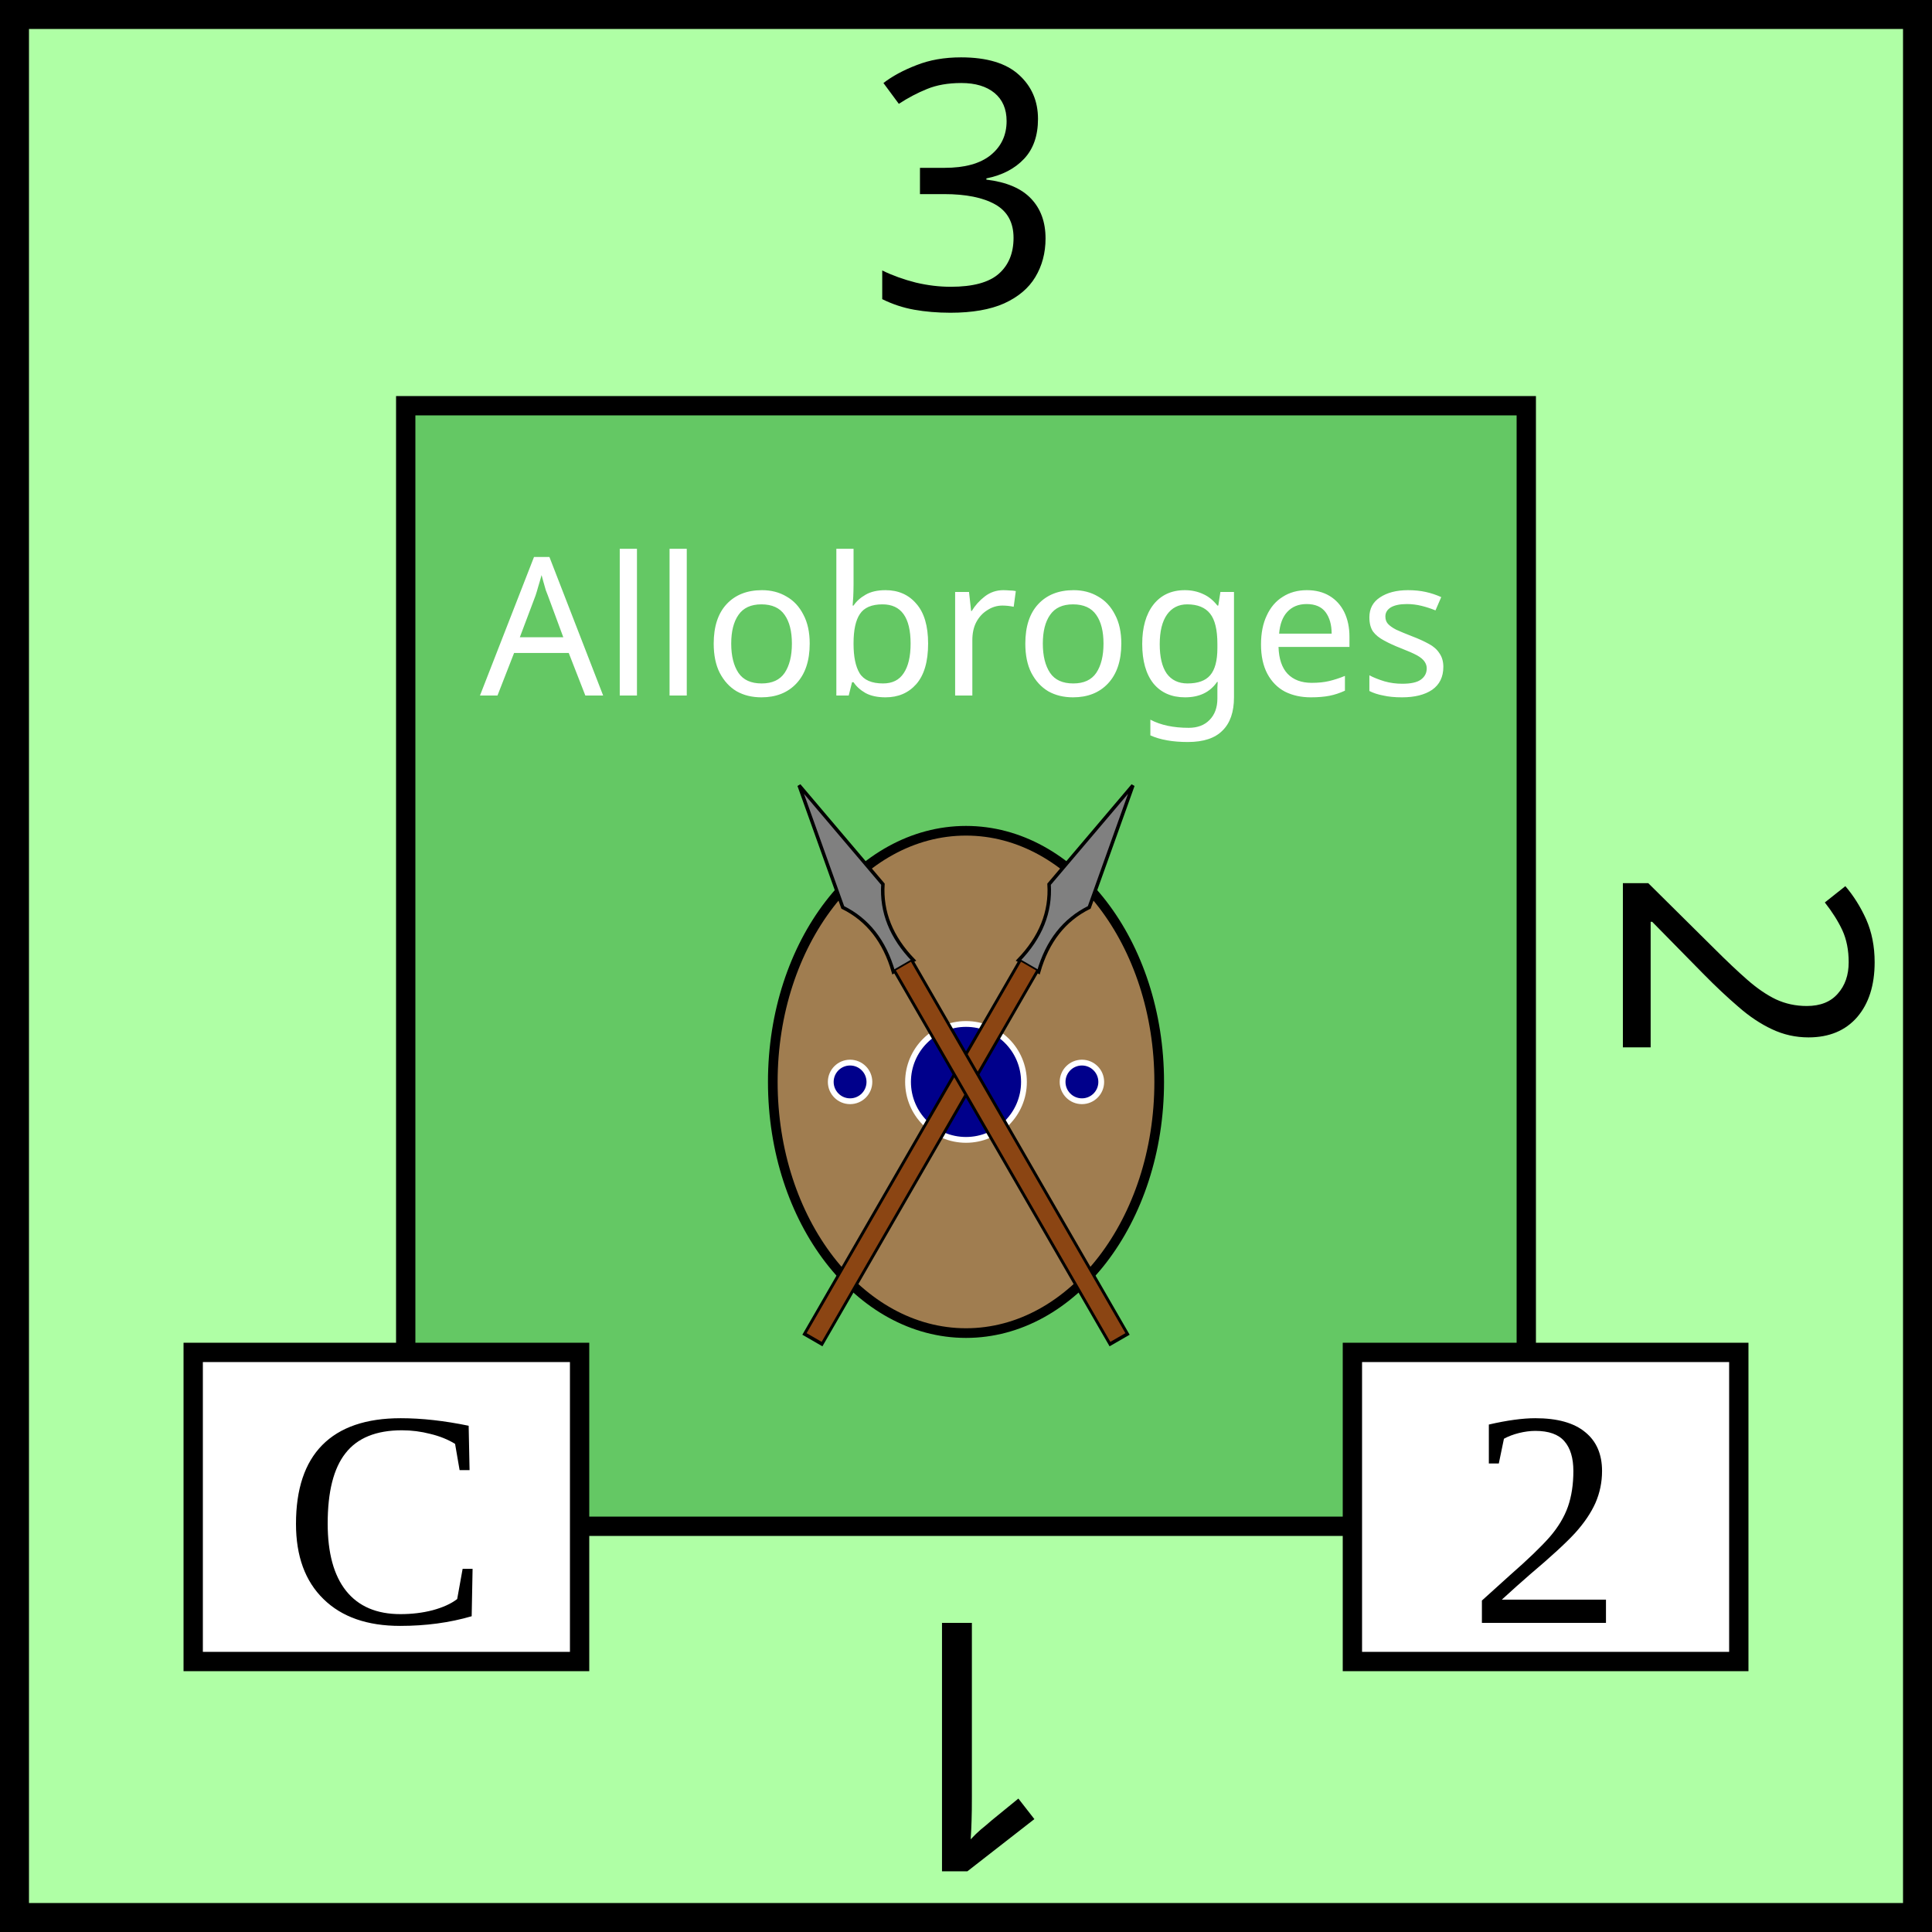
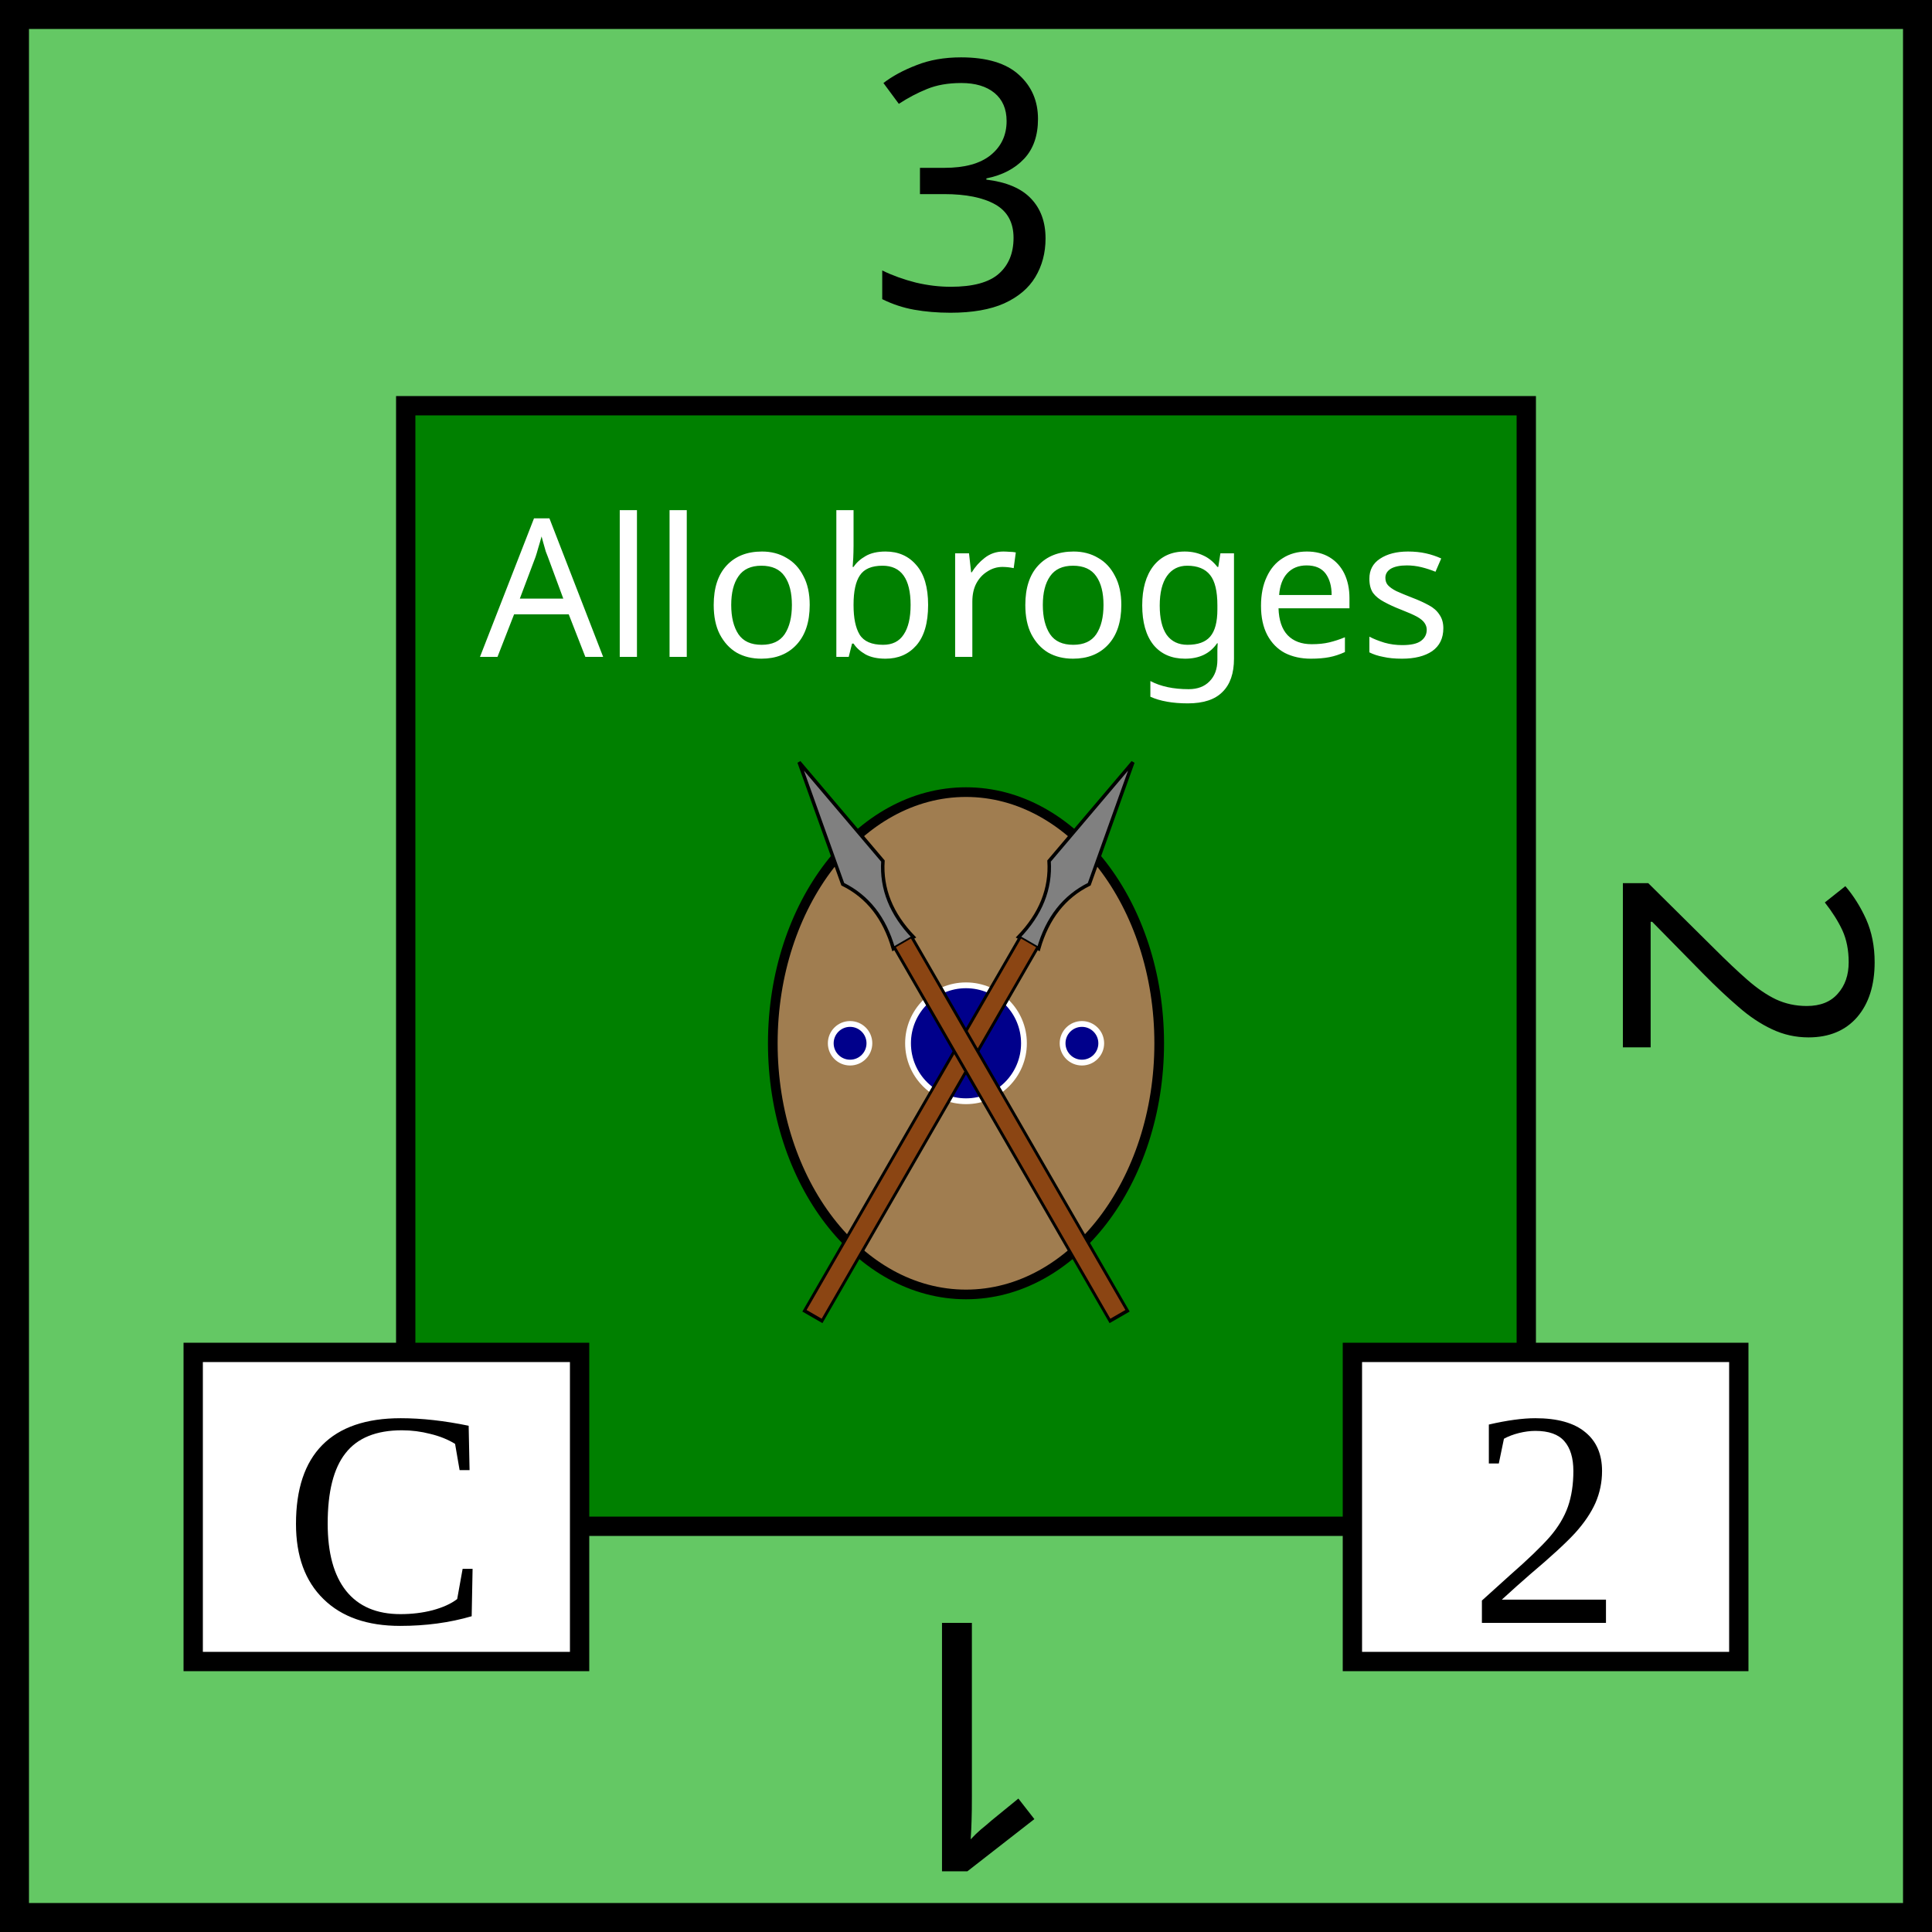
<svg xmlns="http://www.w3.org/2000/svg" viewBox="0 0 100 100" width="100" height="100">
-   <rect id="background" fill="rgb(175,255,165)" height="100" width="100" stroke="black" stroke-width="3" />
+   <rect id="background" fill="rgb(100,200,100)" height="100" width="100" stroke="black" stroke-width="3" />
  <g id="tribe" text-anchor="middle" font-size="12" font-family="Papyrus">
-     <rect x="21" y="21" width="58" height="58" fill="rgb(100,200,100)" stroke="black" />
-     <text x="50" y="36" fill="white" font-size="10">Allobroges</text>
-     <ellipse id="shield" cx="50" cy="56" rx="10" ry="13" fill="rgb(160,125,80)" stroke="black" stroke-width="0.5" />
-     <circle cx="50" cy="56" r="3" fill="darkblue" stroke-width="0.3" stroke="white" />
-     <circle cx="44" cy="56" r="1" fill="darkblue" stroke-width="0.3" stroke="white" />
-     <circle cx="56" cy="56" r="1" fill="darkblue" stroke-width="0.3" stroke="white" />
+     <rect x="21" y="21" width="58" height="58" fill="green" stroke="black" />
+     <text x="50" y="34" fill="white" font-size="10">Allobroges</text>
+     <ellipse id="shield" cx="50" cy="54" rx="10" ry="13" fill="rgb(160,125,80)" stroke="black" stroke-width="0.5" />
+     <circle cx="50" cy="54" r="3" fill="darkblue" stroke-width="0.3" stroke="white" />
+     <circle cx="44" cy="54" r="1" fill="darkblue" stroke-width="0.3" stroke="white" />
+     <circle cx="56" cy="54" r="1" fill="darkblue" stroke-width="0.3" stroke="white" />
  </g>
-   <g id="spear" transform="scale(0.6) translate(68, 44) rotate(30, 14, 47)">
+   <g id="spear" transform="scale(0.6) translate(68, 42) rotate(30, 14, 47)">
    <path d="           M 16 19           L 14 30           Q 16 33, 15 37           L 16 37           L 17 37           Q 16 33, 18 30           Z         " fill="grey" stroke="black" stroke-width="0.3" />
    <line x1="16" y1="74.3" x2="16" y2="37" stroke="black" stroke-width="2" />
    <line x1="16" y1="74" x2="16" y2="37" stroke="saddlebrown" stroke-width="1.5" />
  </g>
  <use href="#spear" transform="scale(-1,1) translate(-100,0)" />
  <g id="attributes" text-anchor="middle" font-size="16">
    <rect id="initiative" x="10" y="70" height="16" width="20" fill="white" stroke="black" />
    <text x="20" y="84">C</text>
    <rect id="firepower" x="70" y="70" height="16" width="20" fill="white" stroke="black" />
    <text x="80" y="84">2</text>
  </g>
  <g id="strength" text-anchor="middle" font-family="Papyrus" font-size="18">
    <text x="50" y="16">3</text>
    <text x="50" y="16" transform="rotate(90,50,50)">2</text>
    <text x="50" y="16" transform="rotate(180,50,50)">1</text>
  </g>
</svg>
